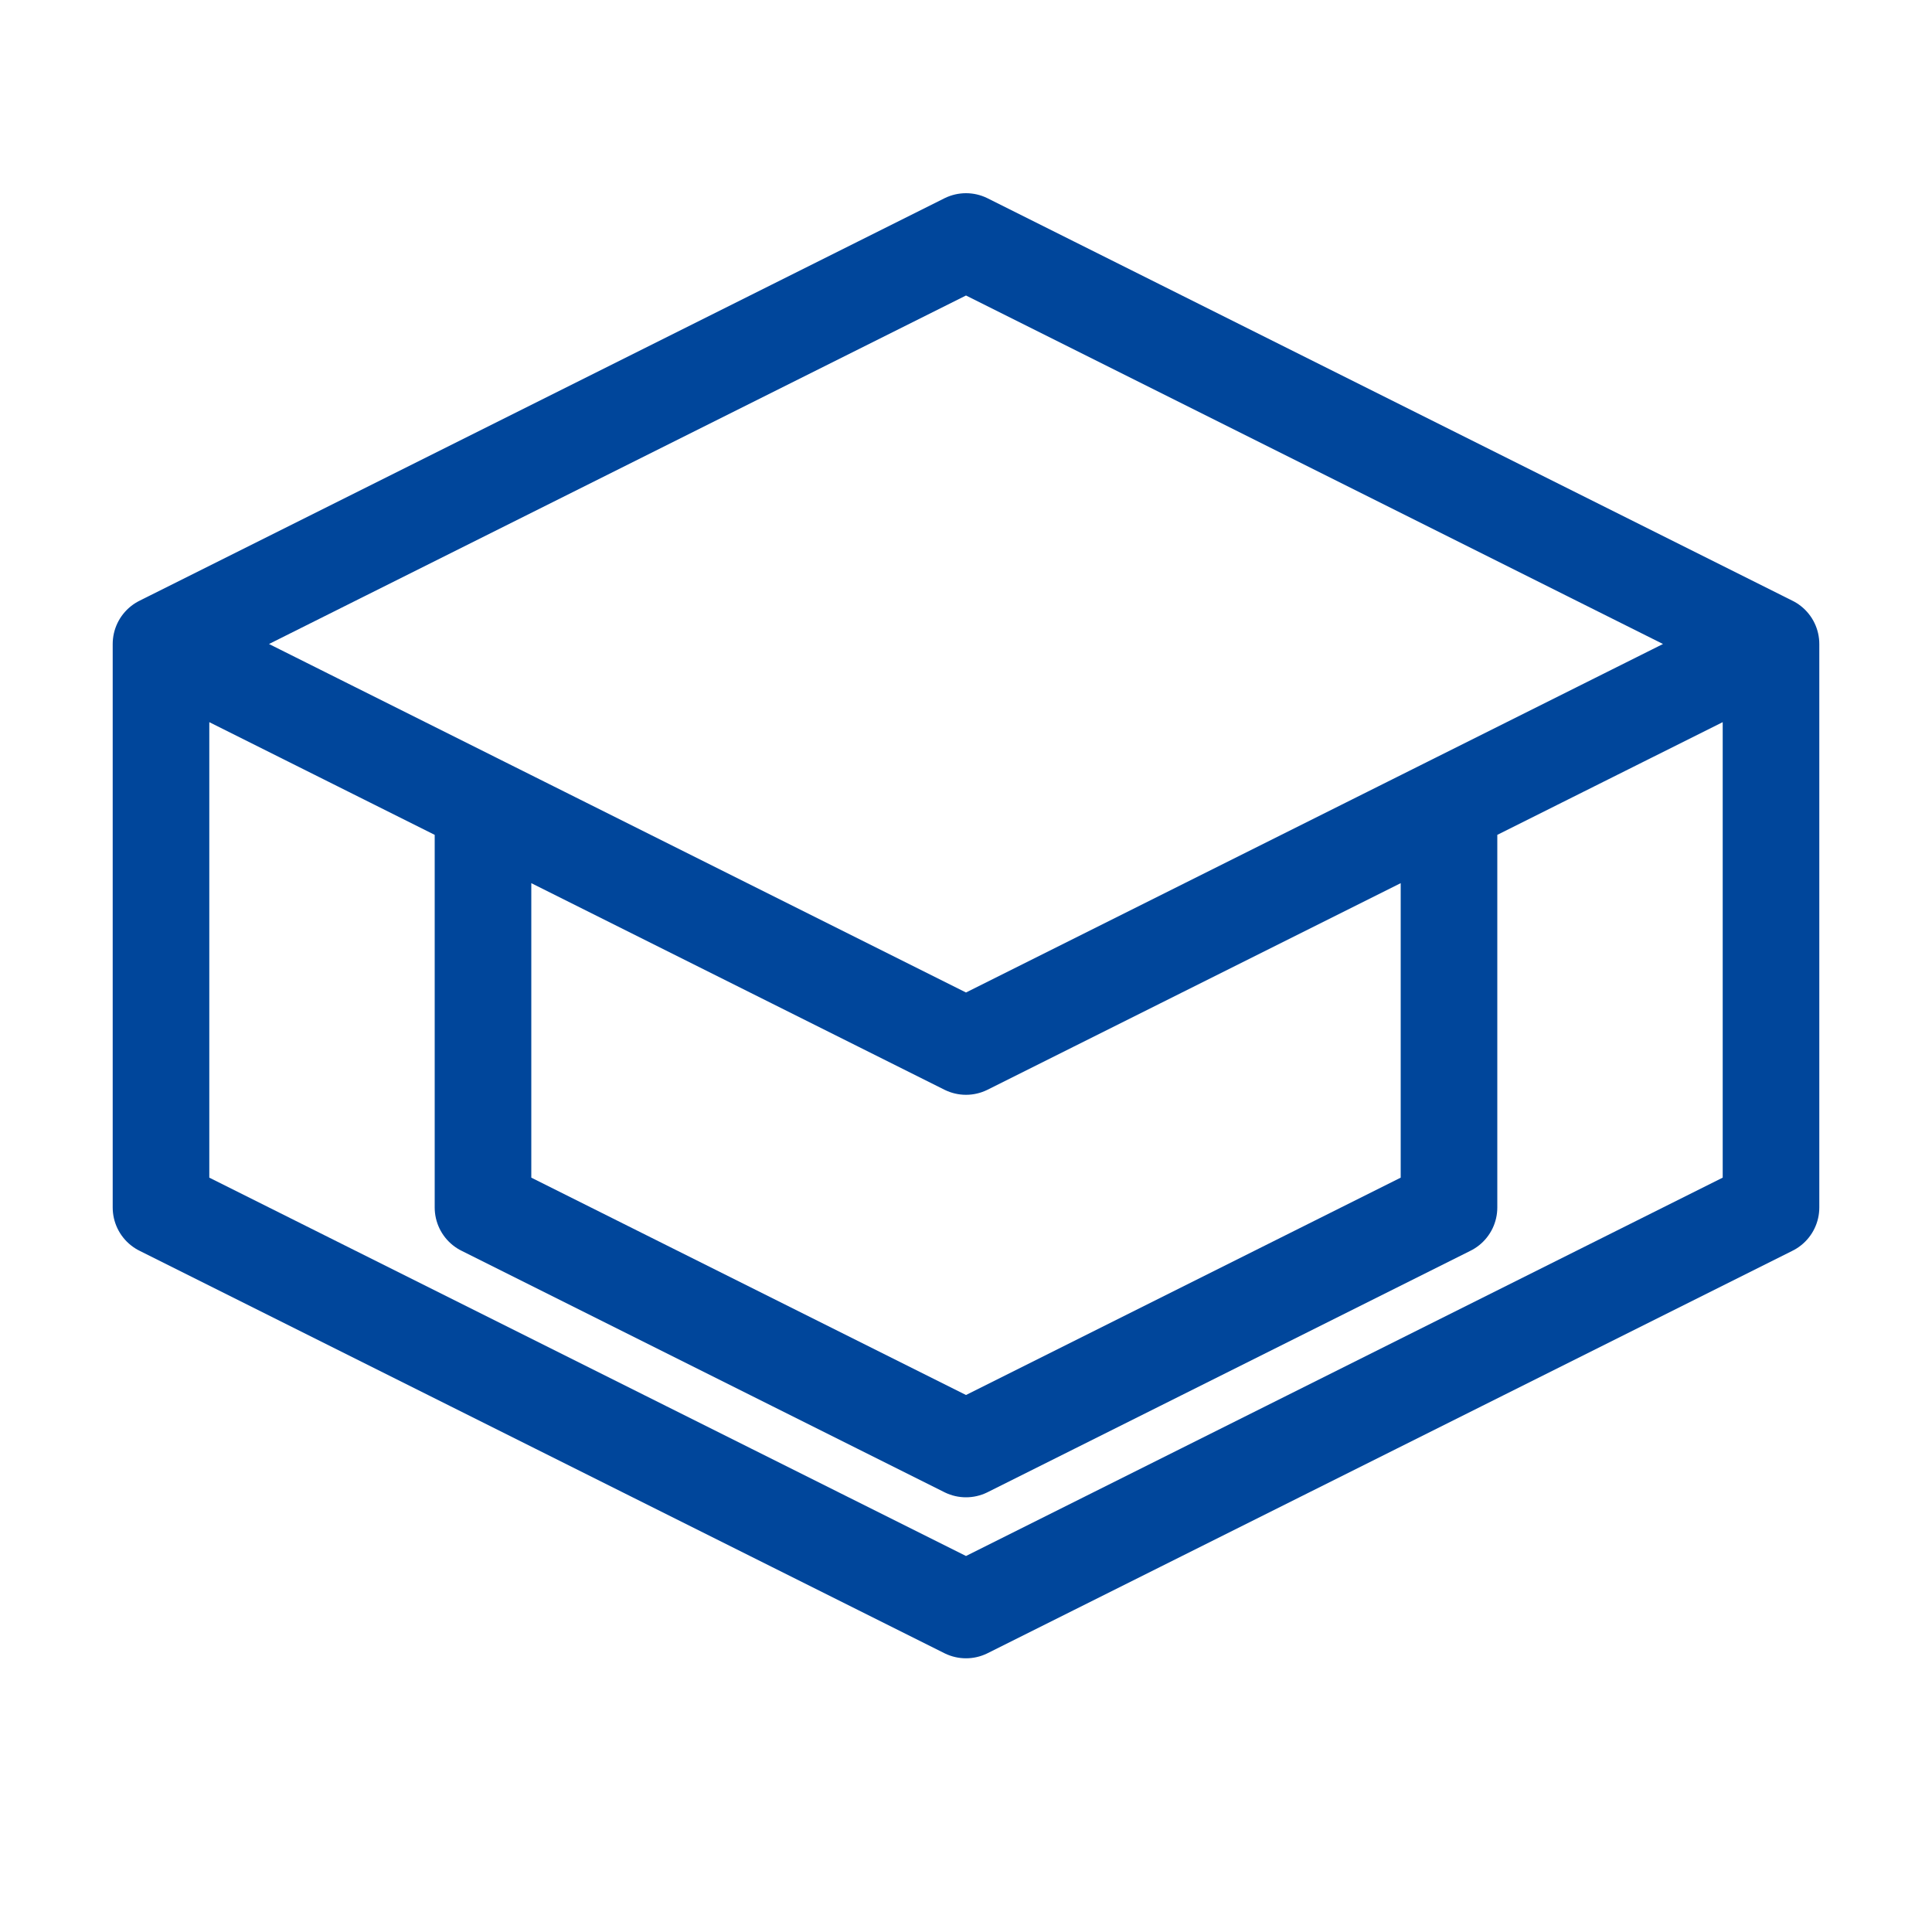
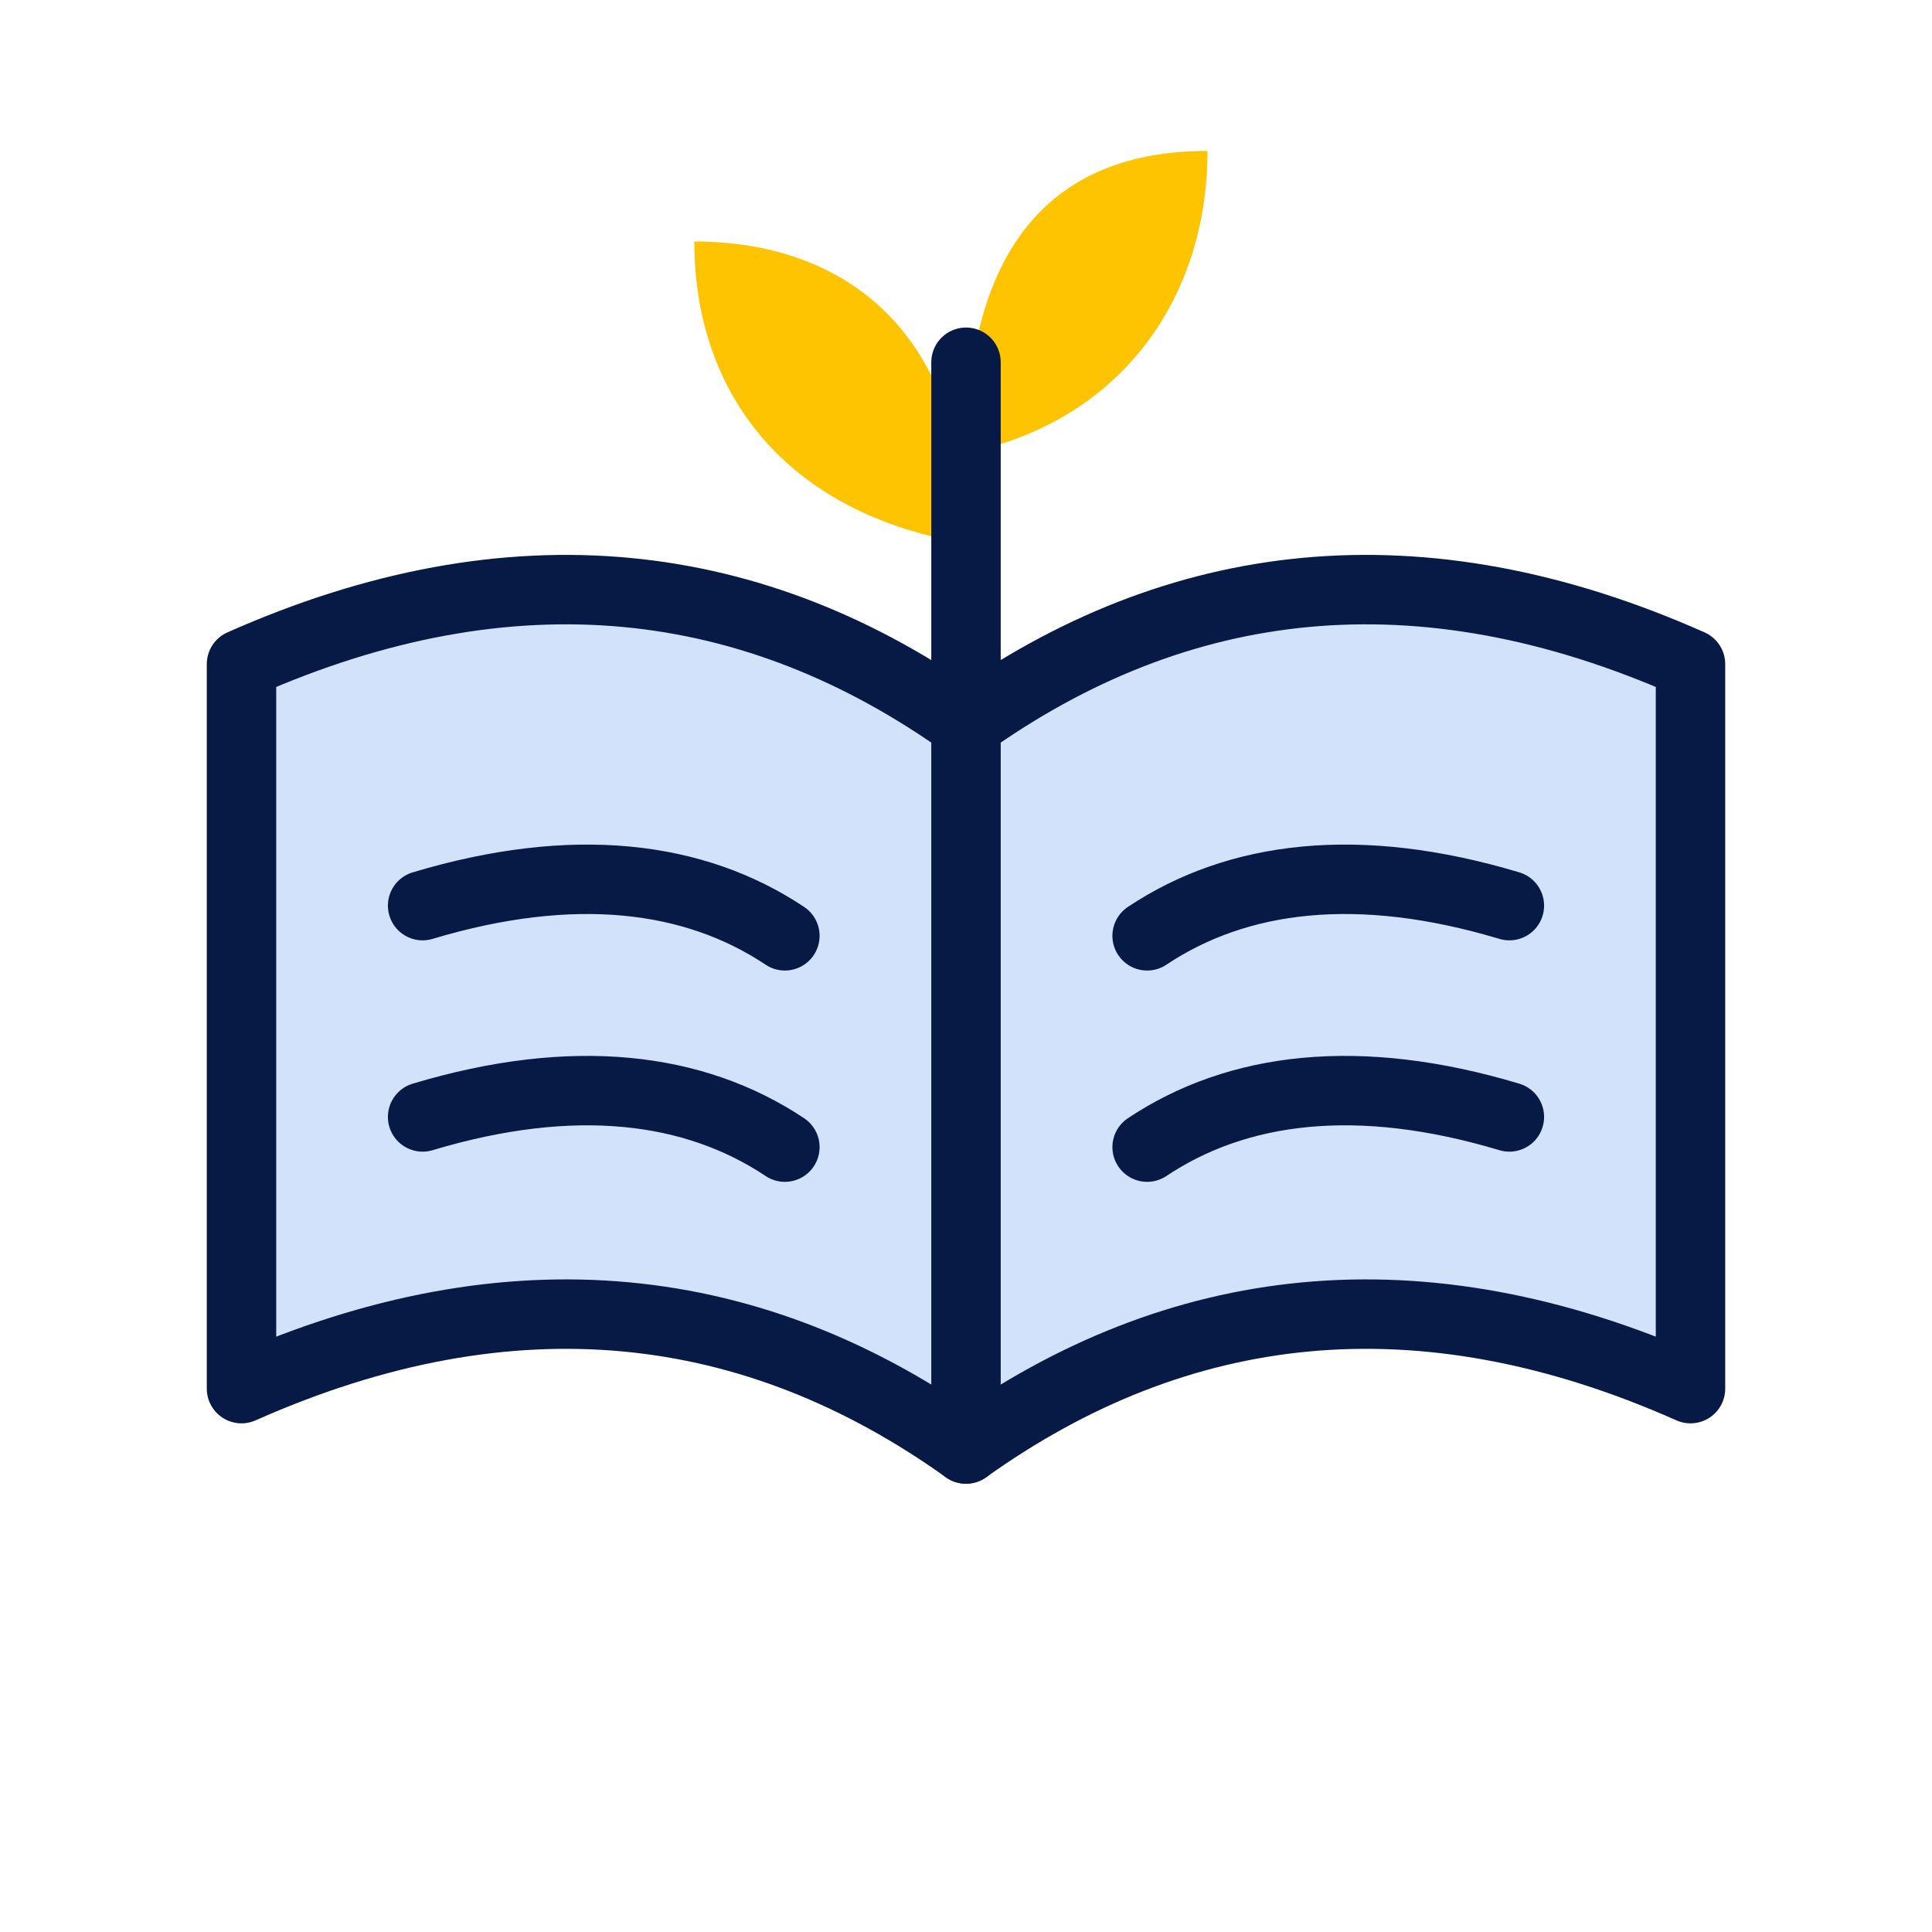
- <svg xmlns="http://www.w3.org/2000/svg" viewBox="0 0 48 48" fill="none">
-   <path d="M24 6 4 16l20 10 20-10-20-10Z M4 16v14l20 10 20-10V16 M12 20v10l12 6 12-6V20" stroke="#00469B" stroke-width="2.4" stroke-linecap="round" stroke-linejoin="round" />
+ <svg xmlns="http://www.w3.org/2000/svg" viewBox="0 0 64 64" fill="none">
+   <path d="M8 46c9-4 17-3 24 2 7-5 15-6 24-2V22c-9-4-17-3-24 2-7-5-15-6-24-2z" fill="#D3E2FB" />
+   <path d="M32 18c-6-1-9-5-9-10 5 0 9 3 9 10z" fill="#FEC301" />
+   <path d="M32 15c5-1 8-5 8-10-5 0-8 3-8 10z" fill="#FEC301" />
+   <path d="M8 46c9-4 17-3 24 2 7-5 15-6 24-2V22c-9-4-17-3-24 2-7-5-15-6-24-2z" stroke="#071A45" stroke-width="2.3" stroke-linecap="round" stroke-linejoin="round" />
+   <path d="M32 24v24" stroke="#071A45" stroke-width="2.3" stroke-linecap="round" stroke-linejoin="round" />
+   <path d="M32 24V12" stroke="#071A45" stroke-width="2.3" stroke-linecap="round" stroke-linejoin="round" />
+   <path d="M14 30c5-1.5 9-1 12 1M14 37c5-1.5 9-1 12 1M38 31c3-2 7-2.5 12-1M38 38c3-2 7-2.5 12-1" stroke="#071A45" stroke-width="2.3" stroke-linecap="round" stroke-linejoin="round" />
</svg>
